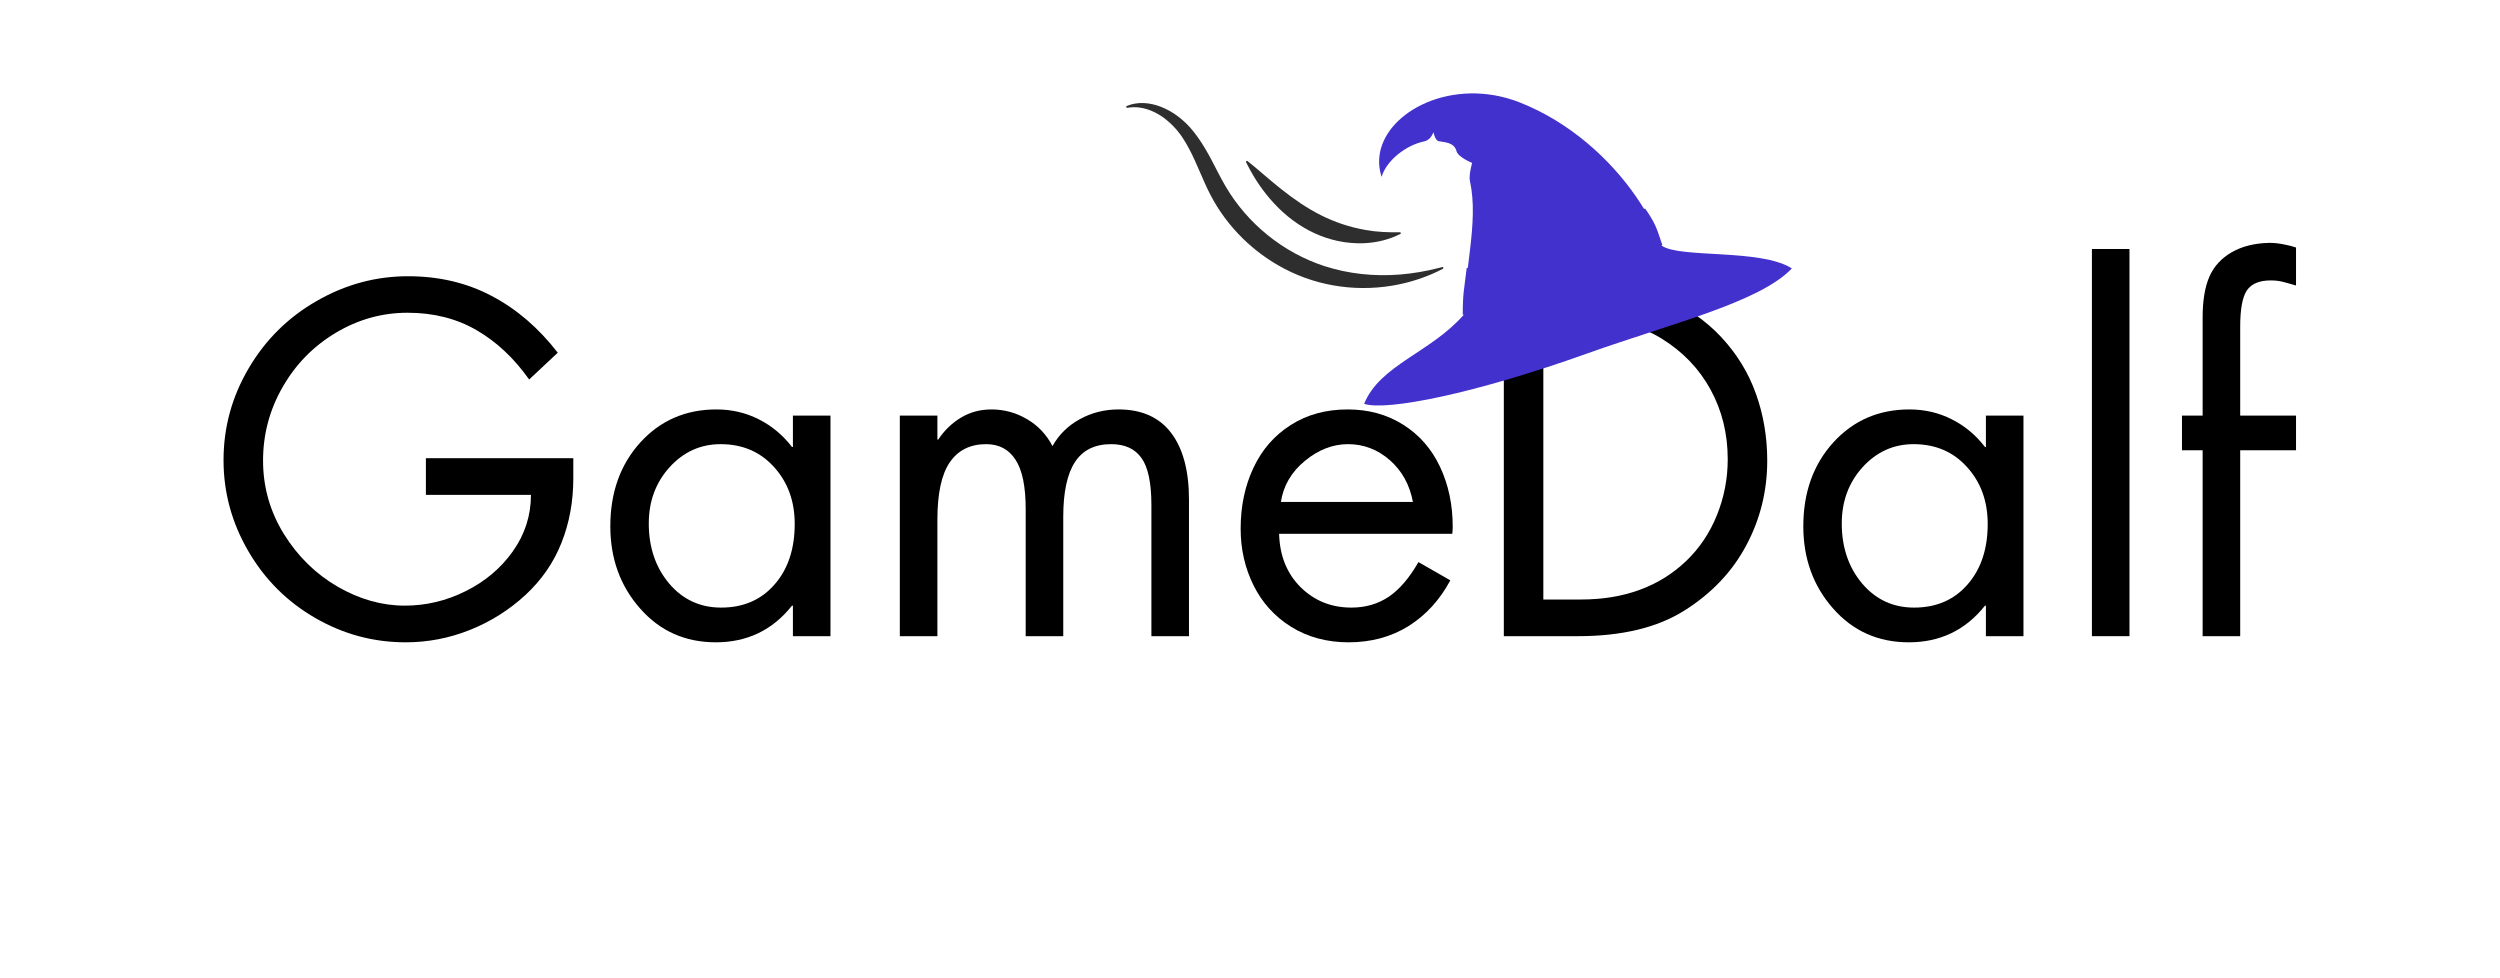
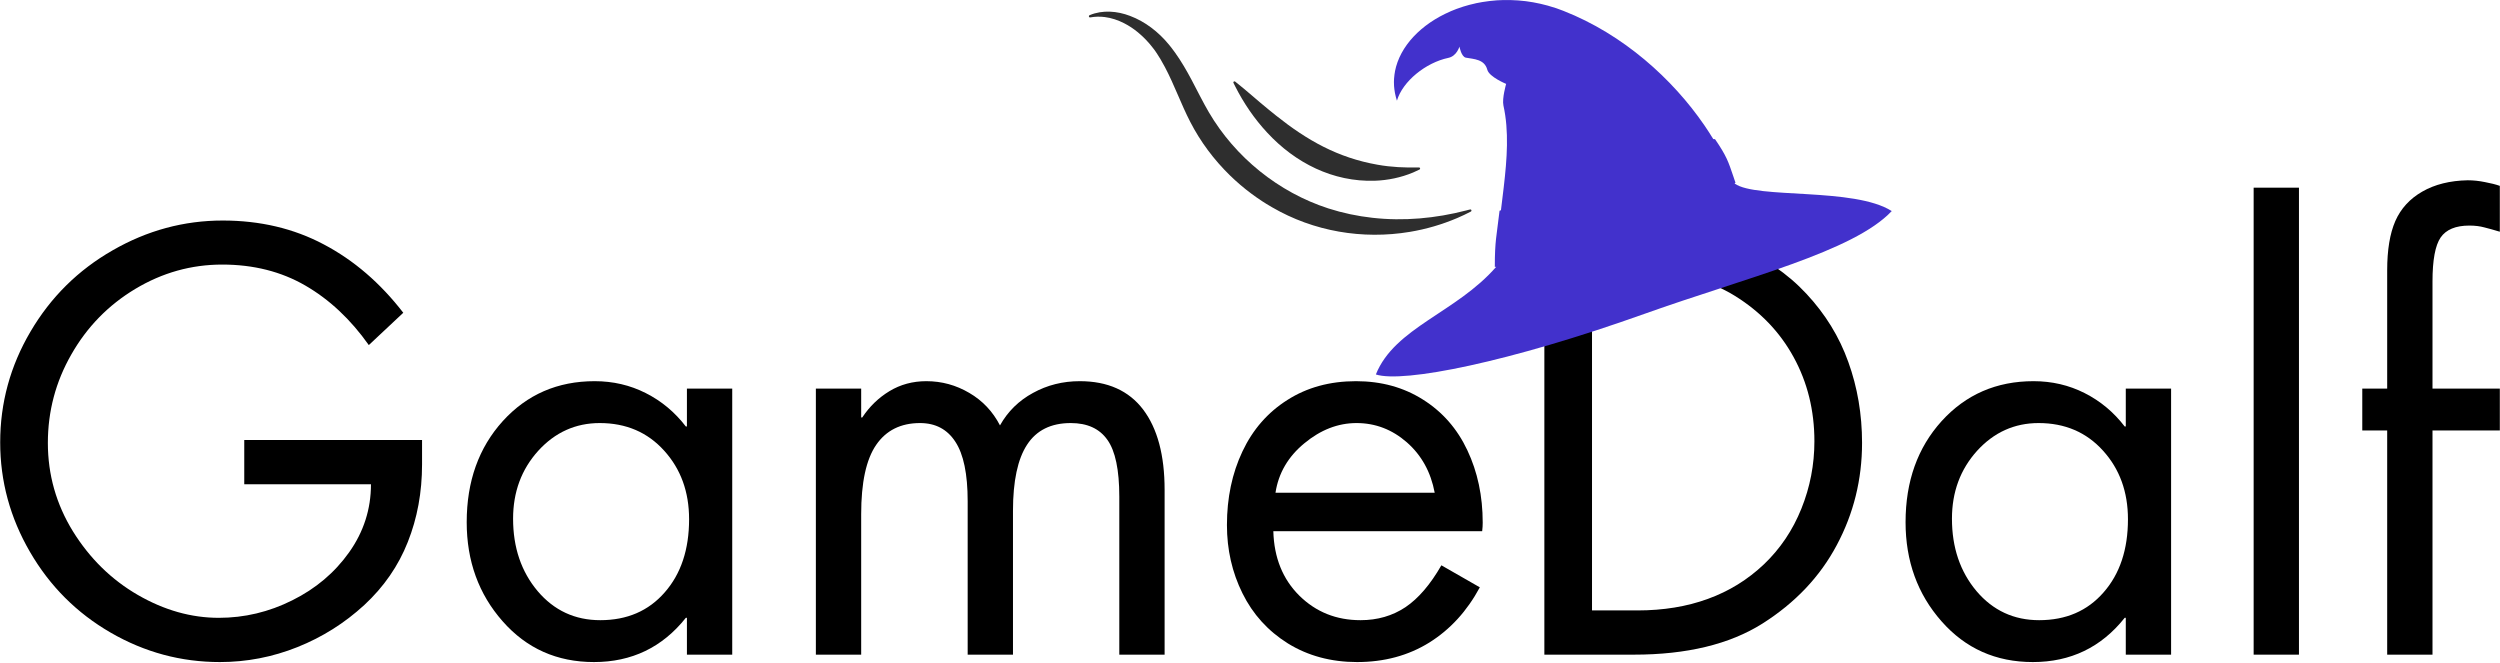
- <svg xmlns="http://www.w3.org/2000/svg" width="348" zoomAndPan="magnify" viewBox="0 0 261 102" height="136" preserveAspectRatio="xMidYMid meet" version="1.0">
+ <svg xmlns="http://www.w3.org/2000/svg" zoomAndPan="magnify" preserveAspectRatio="xMidYMid meet" version="1.0" viewBox="23.32 9.75 216.4 57.33">
  <defs>
    <g />
-     <clipPath id="24e0bdd20d">
+     <clipPath id="fed395bb56">
      <path d="M 142 9 L 188 9 L 188 43 L 142 43 Z M 142 9 " clip-rule="nonzero" />
    </clipPath>
-     <clipPath id="8d38ed5423">
+     <clipPath id="bc3df82942">
      <path d="M 136.949 12.648 L 182.672 4.176 L 188.41 35.148 L 142.691 43.621 Z M 136.949 12.648 " clip-rule="nonzero" />
    </clipPath>
-     <clipPath id="efcc419b6d">
+     <clipPath id="89ab4bca45">
      <path d="M 136.949 12.648 L 182.672 4.176 L 188.41 35.148 L 142.691 43.621 Z M 136.949 12.648 " clip-rule="nonzero" />
    </clipPath>
-     <clipPath id="3b7c462efc">
+     <clipPath id="b526d75cba">
      <path d="M 117 10 L 151 10 L 151 31 L 117 31 Z M 117 10 " clip-rule="nonzero" />
    </clipPath>
-     <clipPath id="0cc9e8955a">
+     <clipPath id="b95a1ada76">
      <path d="M 151.945 13.438 L 150.41 31.371 L 116.039 28.426 L 117.574 10.492 Z M 151.945 13.438 " clip-rule="nonzero" />
    </clipPath>
-     <clipPath id="b7a8a74361">
+     <clipPath id="9de7685cc5">
      <path d="M 151.945 13.438 L 150.41 31.371 L 116.039 28.426 L 117.574 10.492 Z M 151.945 13.438 " clip-rule="nonzero" />
    </clipPath>
-     <clipPath id="f6b5da3d22">
+     <clipPath id="2b10ce3925">
      <path d="M 130 16 L 147 16 L 147 26 L 130 26 Z M 130 16 " clip-rule="nonzero" />
    </clipPath>
-     <clipPath id="edff7694d7">
+     <clipPath id="3420aabe0a">
      <path d="M 151.945 13.438 L 150.41 31.371 L 116.039 28.426 L 117.574 10.492 Z M 151.945 13.438 " clip-rule="nonzero" />
    </clipPath>
-     <clipPath id="04f4eb2cb7">
+     <clipPath id="f6cbb7f5bf">
      <path d="M 151.945 13.438 L 150.41 31.371 L 116.039 28.426 L 117.574 10.492 Z M 151.945 13.438 " clip-rule="nonzero" />
    </clipPath>
  </defs>
  <g fill="#000000" fill-opacity="1">
    <g transform="translate(21.77506, 66.41682)">
      <g>
        <path d="M 33.469 -26.797 C 31.895 -29.023 30.062 -30.742 27.969 -31.953 C 25.883 -33.16 23.488 -33.766 20.781 -33.766 C 18.102 -33.766 15.594 -33.062 13.25 -31.656 C 10.914 -30.25 9.07 -28.359 7.719 -25.984 C 6.363 -23.617 5.688 -21.066 5.688 -18.328 C 5.688 -15.578 6.41 -13.023 7.859 -10.672 C 9.316 -8.328 11.188 -6.492 13.469 -5.172 C 15.758 -3.848 18.098 -3.188 20.484 -3.188 C 22.703 -3.188 24.82 -3.691 26.844 -4.703 C 28.875 -5.711 30.516 -7.098 31.766 -8.859 C 33.023 -10.629 33.656 -12.594 33.656 -14.75 L 22.688 -14.75 L 22.688 -18.578 L 38.078 -18.578 L 38.078 -16.469 C 38.078 -14.051 37.664 -11.812 36.844 -9.75 C 36.031 -7.688 34.773 -5.867 33.078 -4.297 C 31.379 -2.734 29.453 -1.52 27.297 -0.656 C 25.141 0.207 22.898 0.641 20.578 0.641 C 17.211 0.641 14.062 -0.207 11.125 -1.906 C 8.188 -3.602 5.859 -5.93 4.141 -8.891 C 2.422 -11.848 1.562 -15.008 1.562 -18.375 C 1.562 -21.801 2.438 -25 4.188 -27.969 C 5.938 -30.945 8.305 -33.289 11.297 -35 C 14.285 -36.719 17.461 -37.578 20.828 -37.578 C 24.055 -37.578 26.969 -36.891 29.562 -35.516 C 32.164 -34.148 34.461 -32.176 36.453 -29.594 Z M 33.469 -26.797 " />
      </g>
    </g>
  </g>
  <g fill="#000000" fill-opacity="1">
    <g transform="translate(61.95185, 66.41682)">
      <g>
        <path d="M 20.828 -19.75 L 20.828 -23.031 L 24.75 -23.031 L 24.75 0 L 20.828 0 L 20.828 -3.188 L 20.734 -3.188 C 18.703 -0.633 16.051 0.641 12.781 0.641 C 9.582 0.641 6.945 -0.535 4.875 -2.891 C 2.801 -5.242 1.766 -8.102 1.766 -11.469 C 1.766 -15 2.805 -17.914 4.891 -20.219 C 6.984 -22.52 9.633 -23.672 12.844 -23.672 C 14.438 -23.672 15.91 -23.328 17.266 -22.641 C 18.629 -21.953 19.785 -20.988 20.734 -19.75 Z M 13.281 -20.047 C 11.188 -20.047 9.41 -19.242 7.953 -17.641 C 6.504 -16.035 5.781 -14.078 5.781 -11.766 C 5.781 -9.273 6.488 -7.188 7.906 -5.5 C 9.332 -3.82 11.141 -2.984 13.328 -2.984 C 15.648 -2.984 17.508 -3.785 18.906 -5.391 C 20.312 -6.992 21.016 -9.102 21.016 -11.719 C 21.016 -14.094 20.297 -16.07 18.859 -17.656 C 17.422 -19.25 15.562 -20.047 13.281 -20.047 Z M 13.281 -20.047 " />
      </g>
    </g>
  </g>
  <g fill="#000000" fill-opacity="1">
    <g transform="translate(90.22259, 66.41682)">
      <g>
        <path d="M 19.656 -19.844 C 20.332 -21.051 21.285 -21.988 22.516 -22.656 C 23.742 -23.332 25.094 -23.672 26.562 -23.672 C 28.977 -23.672 30.805 -22.852 32.047 -21.219 C 33.285 -19.582 33.906 -17.266 33.906 -14.266 L 33.906 0 L 29.984 0 L 29.984 -13.672 C 29.984 -15.992 29.641 -17.633 28.953 -18.594 C 28.273 -19.562 27.219 -20.047 25.781 -20.047 C 24.07 -20.047 22.812 -19.422 22 -18.172 C 21.188 -16.93 20.781 -15.023 20.781 -12.453 L 20.781 0 L 16.859 0 L 16.859 -13.281 C 16.859 -15.633 16.504 -17.348 15.797 -18.422 C 15.098 -19.504 14.078 -20.047 12.734 -20.047 C 11.066 -20.047 9.801 -19.414 8.938 -18.156 C 8.07 -16.895 7.641 -14.895 7.641 -12.156 L 7.641 0 L 3.719 0 L 3.719 -23.031 L 7.641 -23.031 L 7.641 -20.531 L 7.734 -20.531 C 8.359 -21.477 9.145 -22.238 10.094 -22.812 C 11.039 -23.383 12.102 -23.672 13.281 -23.672 C 14.613 -23.672 15.852 -23.332 17 -22.656 C 18.145 -21.988 19.031 -21.051 19.656 -19.844 Z M 19.656 -19.844 " />
      </g>
    </g>
  </g>
  <g fill="#000000" fill-opacity="1">
    <g transform="translate(127.8516, 66.41682)">
      <g>
        <path d="M 23.766 -10.688 L 5.688 -10.688 C 5.75 -8.395 6.5 -6.535 7.938 -5.109 C 9.375 -3.691 11.141 -2.984 13.234 -2.984 C 14.703 -2.984 16 -3.359 17.125 -4.109 C 18.25 -4.867 19.285 -6.078 20.234 -7.734 L 23.562 -5.828 C 22.457 -3.773 21 -2.18 19.188 -1.047 C 17.375 0.078 15.289 0.641 12.938 0.641 C 10.688 0.641 8.691 0.102 6.953 -0.969 C 5.223 -2.051 3.91 -3.5 3.016 -5.312 C 2.117 -7.125 1.672 -9.094 1.672 -11.219 C 1.672 -13.57 2.117 -15.695 3.016 -17.594 C 3.91 -19.488 5.207 -20.973 6.906 -22.047 C 8.602 -23.129 10.582 -23.672 12.844 -23.672 C 15.031 -23.672 16.961 -23.141 18.641 -22.078 C 20.328 -21.016 21.609 -19.551 22.484 -17.688 C 23.367 -15.82 23.812 -13.734 23.812 -11.422 C 23.812 -11.191 23.797 -10.945 23.766 -10.688 Z M 19.656 -14.016 C 19.32 -15.805 18.52 -17.258 17.25 -18.375 C 15.977 -19.488 14.523 -20.047 12.891 -20.047 C 11.285 -20.047 9.781 -19.461 8.375 -18.297 C 6.969 -17.141 6.133 -15.711 5.875 -14.016 Z M 19.656 -14.016 " />
      </g>
    </g>
  </g>
  <g fill="#000000" fill-opacity="1">
    <g transform="translate(153.2806, 66.41682)">
      <g>
        <path d="M 11.516 -36.953 C 14.91 -36.953 17.832 -36.438 20.281 -35.406 C 22.738 -34.375 24.781 -32.984 26.406 -31.234 C 28.039 -29.484 29.25 -27.516 30.031 -25.328 C 30.82 -23.141 31.219 -20.805 31.219 -18.328 C 31.219 -15.16 30.488 -12.211 29.031 -9.484 C 27.582 -6.754 25.438 -4.488 22.594 -2.688 C 19.75 -0.895 16.039 0 11.469 0 L 3.719 0 L 3.719 -36.953 Z M 11.766 -3.828 C 14.016 -3.828 16.051 -4.16 17.875 -4.828 C 19.707 -5.492 21.328 -6.492 22.734 -7.828 C 24.141 -9.172 25.219 -10.773 25.969 -12.641 C 26.719 -14.504 27.094 -16.445 27.094 -18.469 C 27.094 -21.145 26.492 -23.57 25.297 -25.75 C 24.109 -27.926 22.41 -29.695 20.203 -31.062 C 18.004 -32.438 15.039 -33.125 11.312 -33.125 L 7.844 -33.125 L 7.844 -3.828 Z M 11.766 -3.828 " />
      </g>
    </g>
  </g>
  <g fill="#000000" fill-opacity="1">
    <g transform="translate(186.4999, 66.41682)">
      <g>
        <path d="M 20.828 -19.75 L 20.828 -23.031 L 24.75 -23.031 L 24.75 0 L 20.828 0 L 20.828 -3.188 L 20.734 -3.188 C 18.703 -0.633 16.051 0.641 12.781 0.641 C 9.582 0.641 6.945 -0.535 4.875 -2.891 C 2.801 -5.242 1.766 -8.102 1.766 -11.469 C 1.766 -15 2.805 -17.914 4.891 -20.219 C 6.984 -22.52 9.633 -23.672 12.844 -23.672 C 14.438 -23.672 15.91 -23.328 17.266 -22.641 C 18.629 -21.953 19.785 -20.988 20.734 -19.75 Z M 13.281 -20.047 C 11.188 -20.047 9.41 -19.242 7.953 -17.641 C 6.504 -16.035 5.781 -14.078 5.781 -11.766 C 5.781 -9.273 6.488 -7.188 7.906 -5.5 C 9.332 -3.82 11.141 -2.984 13.328 -2.984 C 15.648 -2.984 17.508 -3.785 18.906 -5.391 C 20.312 -6.992 21.016 -9.102 21.016 -11.719 C 21.016 -14.094 20.297 -16.07 18.859 -17.656 C 17.422 -19.25 15.562 -20.047 13.281 -20.047 Z M 13.281 -20.047 " />
      </g>
    </g>
  </g>
  <g fill="#000000" fill-opacity="1">
    <g transform="translate(214.7706, 66.41682)">
      <g>
        <path d="M 7.547 -40.422 L 7.547 0 L 3.625 0 L 3.625 -40.422 Z M 7.547 -40.422 " />
      </g>
    </g>
  </g>
  <g fill="#000000" fill-opacity="1">
    <g transform="translate(225.8927, 66.41682)">
      <g>
        <path d="M 13.812 -36.609 C 13.289 -36.766 12.844 -36.891 12.469 -36.984 C 12.094 -37.086 11.66 -37.141 11.172 -37.141 C 9.992 -37.141 9.164 -36.797 8.688 -36.109 C 8.219 -35.422 7.984 -34.148 7.984 -32.297 L 7.984 -23.031 L 13.812 -23.031 L 13.812 -19.406 L 7.984 -19.406 L 7.984 0 L 4.062 0 L 4.062 -19.406 L 1.906 -19.406 L 1.906 -23.031 L 4.062 -23.031 L 4.062 -33.266 C 4.062 -35.035 4.297 -36.457 4.766 -37.531 C 5.242 -38.613 6.02 -39.461 7.094 -40.078 C 8.176 -40.703 9.488 -41.031 11.031 -41.062 C 11.52 -41.062 12.016 -41.008 12.516 -40.906 C 13.023 -40.812 13.457 -40.703 13.812 -40.578 Z M 13.812 -36.609 " />
      </g>
    </g>
  </g>
-   <g clip-path="url(#24e0bdd20d)">
-     <g clip-path="url(#8d38ed5423)">
-       <g clip-path="url(#efcc419b6d)">
+   <g clip-path="url(#fed395bb56)">
+     <g clip-path="url(#bc3df82942)">
+       <g clip-path="url(#89ab4bca45)">
        <path fill="#4231cc" d="M 165.707 36.902 C 174.465 33.777 183.746 31.547 187.07 28.02 C 183.801 25.941 175.383 26.992 173.48 25.645 C 173.48 25.637 173.477 25.629 173.473 25.621 C 173.477 25.617 173.48 25.613 173.488 25.609 C 173.504 25.594 173.523 25.578 173.531 25.566 C 173.535 25.566 173.535 25.566 173.535 25.566 C 173.543 25.559 173.547 25.551 173.551 25.547 C 173.551 25.543 173.551 25.543 173.551 25.543 C 173.551 25.539 173.547 25.535 173.535 25.535 C 173.508 25.449 173.477 25.367 173.449 25.289 C 173.438 25.25 173.422 25.207 173.41 25.172 C 173.391 25.113 173.371 25.055 173.352 25 C 173.348 24.988 173.344 24.977 173.34 24.965 C 172.938 23.785 172.789 23.277 171.773 21.797 C 171.73 21.789 171.68 21.789 171.629 21.789 C 171.625 21.789 171.621 21.789 171.621 21.789 C 171.379 21.391 171.121 20.992 170.852 20.598 C 168.105 16.59 163.84 12.727 158.652 10.691 C 158.453 10.609 158.254 10.539 158.051 10.469 C 158.023 10.461 157.992 10.449 157.965 10.441 C 157.773 10.375 157.582 10.316 157.391 10.266 C 157.355 10.254 157.32 10.242 157.285 10.234 C 157.094 10.18 156.902 10.133 156.711 10.09 C 156.684 10.082 156.652 10.074 156.625 10.07 C 156.227 9.98 155.828 9.91 155.434 9.859 C 155.406 9.855 155.375 9.852 155.348 9.848 C 155.16 9.824 154.973 9.809 154.789 9.793 C 154.75 9.789 154.715 9.785 154.68 9.785 C 154.496 9.77 154.312 9.762 154.129 9.758 C 154.098 9.754 154.07 9.754 154.043 9.754 C 153.656 9.746 153.277 9.754 152.902 9.777 C 152.875 9.781 152.844 9.781 152.816 9.785 C 152.641 9.797 152.461 9.812 152.285 9.836 C 152.254 9.84 152.223 9.844 152.188 9.848 C 152.012 9.867 151.84 9.891 151.668 9.922 C 151.641 9.926 151.613 9.93 151.59 9.934 C 151.41 9.965 151.23 10 151.055 10.035 C 151.055 10.035 151.055 10.035 151.055 10.039 C 150.875 10.074 150.703 10.117 150.531 10.164 C 150.508 10.172 150.48 10.176 150.457 10.184 C 150.293 10.227 150.133 10.273 149.973 10.324 C 149.941 10.336 149.914 10.344 149.883 10.355 C 149.723 10.406 149.566 10.461 149.414 10.516 C 149.391 10.527 149.367 10.535 149.344 10.543 C 149.184 10.605 149.023 10.668 148.867 10.734 C 148.867 10.734 148.867 10.734 148.867 10.738 C 146.324 11.836 144.492 13.75 144.07 15.918 C 144.07 15.922 144.07 15.926 144.07 15.926 C 144.066 15.945 144.062 15.965 144.062 15.984 C 144.047 16.055 144.035 16.125 144.027 16.195 C 144.023 16.23 144.02 16.262 144.016 16.297 C 144.008 16.359 144 16.426 143.996 16.488 C 143.992 16.523 143.992 16.555 143.988 16.59 C 143.984 16.66 143.984 16.73 143.98 16.801 C 143.98 16.828 143.98 16.855 143.98 16.879 C 143.98 16.977 143.984 17.074 143.988 17.172 C 143.988 17.188 143.992 17.203 143.992 17.223 C 144 17.301 144.008 17.383 144.016 17.465 C 144.02 17.496 144.023 17.531 144.031 17.562 C 144.039 17.629 144.051 17.695 144.062 17.766 C 144.07 17.801 144.074 17.832 144.082 17.867 C 144.098 17.938 144.113 18.008 144.129 18.074 C 144.137 18.105 144.145 18.137 144.152 18.168 C 144.18 18.266 144.207 18.367 144.238 18.465 C 144.734 16.785 146.734 15.168 148.695 14.758 C 149.422 14.602 149.648 13.785 149.648 13.785 C 149.648 13.785 149.812 14.672 150.207 14.742 C 150.887 14.867 151.82 14.867 152.062 15.789 C 152.227 16.41 153.691 17.012 153.691 17.012 C 153.691 17.012 153.324 18.281 153.457 18.883 C 153.949 21.098 153.77 23.492 153.484 25.949 C 153.406 26.613 153.324 27.281 153.242 27.949 C 153.203 27.965 153.156 27.977 153.121 27.992 C 152.859 30.246 152.711 30.57 152.711 32.855 C 152.711 32.855 152.758 32.852 152.836 32.84 C 149.379 36.816 144.047 38.094 142.414 42.164 C 144.781 42.926 153.938 41.105 165.707 36.902 " fill-opacity="1" fill-rule="nonzero" />
      </g>
    </g>
  </g>
-   <g clip-path="url(#3b7c462efc)">
-     <g clip-path="url(#0cc9e8955a)">
-       <g clip-path="url(#b7a8a74361)">
+   <g clip-path="url(#b526d75cba)">
+     <g clip-path="url(#b95a1ada76)">
+       <g clip-path="url(#9de7685cc5)">
        <path fill="#2e2e2e" d="M 117.648 11.059 C 118.754 10.594 120.027 10.703 121.133 11.125 C 122.445 11.617 123.594 12.512 124.484 13.59 C 124.559 13.68 124.645 13.785 124.711 13.871 C 124.816 14.008 124.938 14.164 125.031 14.301 C 125.566 15.047 126.035 15.859 126.465 16.668 C 126.957 17.59 127.43 18.566 127.957 19.465 C 130.246 23.371 133.992 26.395 138.297 27.789 C 139.535 28.188 140.816 28.457 142.113 28.602 C 144.828 28.91 147.586 28.652 150.227 27.969 C 150.227 27.969 150.387 27.926 150.387 27.926 C 150.387 27.926 150.469 27.906 150.469 27.906 C 150.469 27.906 150.551 27.887 150.551 27.887 C 150.551 27.887 150.57 27.883 150.57 27.883 C 150.625 27.867 150.676 27.902 150.688 27.953 C 150.699 28 150.68 28.043 150.641 28.062 C 150.25 28.266 149.855 28.453 149.453 28.625 C 148.141 29.184 146.766 29.586 145.359 29.82 C 141.27 30.504 137.031 29.785 133.438 27.695 C 133.309 27.625 133.074 27.48 132.945 27.402 C 132.844 27.34 132.695 27.246 132.594 27.18 C 132.285 26.977 131.949 26.746 131.648 26.52 C 130.992 26.035 130.355 25.488 129.77 24.918 C 128.395 23.574 127.227 22.012 126.348 20.301 C 125.551 18.758 124.973 17.102 124.16 15.566 C 124.043 15.344 123.895 15.078 123.766 14.863 C 123.699 14.758 123.582 14.562 123.508 14.453 C 123.508 14.453 123.422 14.32 123.422 14.32 C 123.422 14.32 123.375 14.254 123.375 14.254 C 123.367 14.242 123.363 14.23 123.355 14.219 L 123.332 14.188 C 123.332 14.188 123.238 14.055 123.238 14.055 C 123.238 14.055 123.141 13.93 123.141 13.93 C 122.754 13.418 122.309 12.953 121.816 12.547 C 121.445 12.242 121.043 11.973 120.617 11.758 C 120.098 11.492 119.531 11.301 118.953 11.227 C 118.535 11.172 118.105 11.184 117.688 11.258 C 117.633 11.266 117.582 11.23 117.574 11.176 C 117.566 11.129 117.59 11.086 117.633 11.066 C 117.633 11.066 117.648 11.059 117.648 11.059 Z M 117.648 11.059 " fill-opacity="1" fill-rule="nonzero" />
      </g>
    </g>
  </g>
-   <g clip-path="url(#f6b5da3d22)">
-     <g clip-path="url(#edff7694d7)">
-       <g clip-path="url(#04f4eb2cb7)">
+   <g clip-path="url(#2b10ce3925)">
+     <g clip-path="url(#3420aabe0a)">
+       <g clip-path="url(#f6cbb7f5bf)">
        <path fill="#2e2e2e" d="M 130.266 16.836 C 131.207 17.578 132.18 18.461 133.098 19.207 C 133.305 19.375 133.562 19.586 133.77 19.75 C 136.477 21.906 139.121 23.402 142.559 24.008 C 143.746 24.223 144.926 24.27 146.152 24.246 C 146.203 24.246 146.246 24.285 146.246 24.34 C 146.246 24.375 146.227 24.41 146.191 24.426 C 146.055 24.496 145.777 24.625 145.633 24.684 C 144.586 25.121 143.457 25.355 142.324 25.395 C 138.707 25.512 135.434 23.852 133.012 21.234 C 131.895 20.035 130.965 18.664 130.227 17.203 C 130.227 17.203 130.09 16.93 130.09 16.93 C 130.066 16.883 130.086 16.824 130.133 16.801 C 130.168 16.785 130.203 16.789 130.234 16.812 C 130.234 16.812 130.266 16.836 130.266 16.836 Z M 130.266 16.836 " fill-opacity="1" fill-rule="nonzero" />
      </g>
    </g>
  </g>
</svg>
